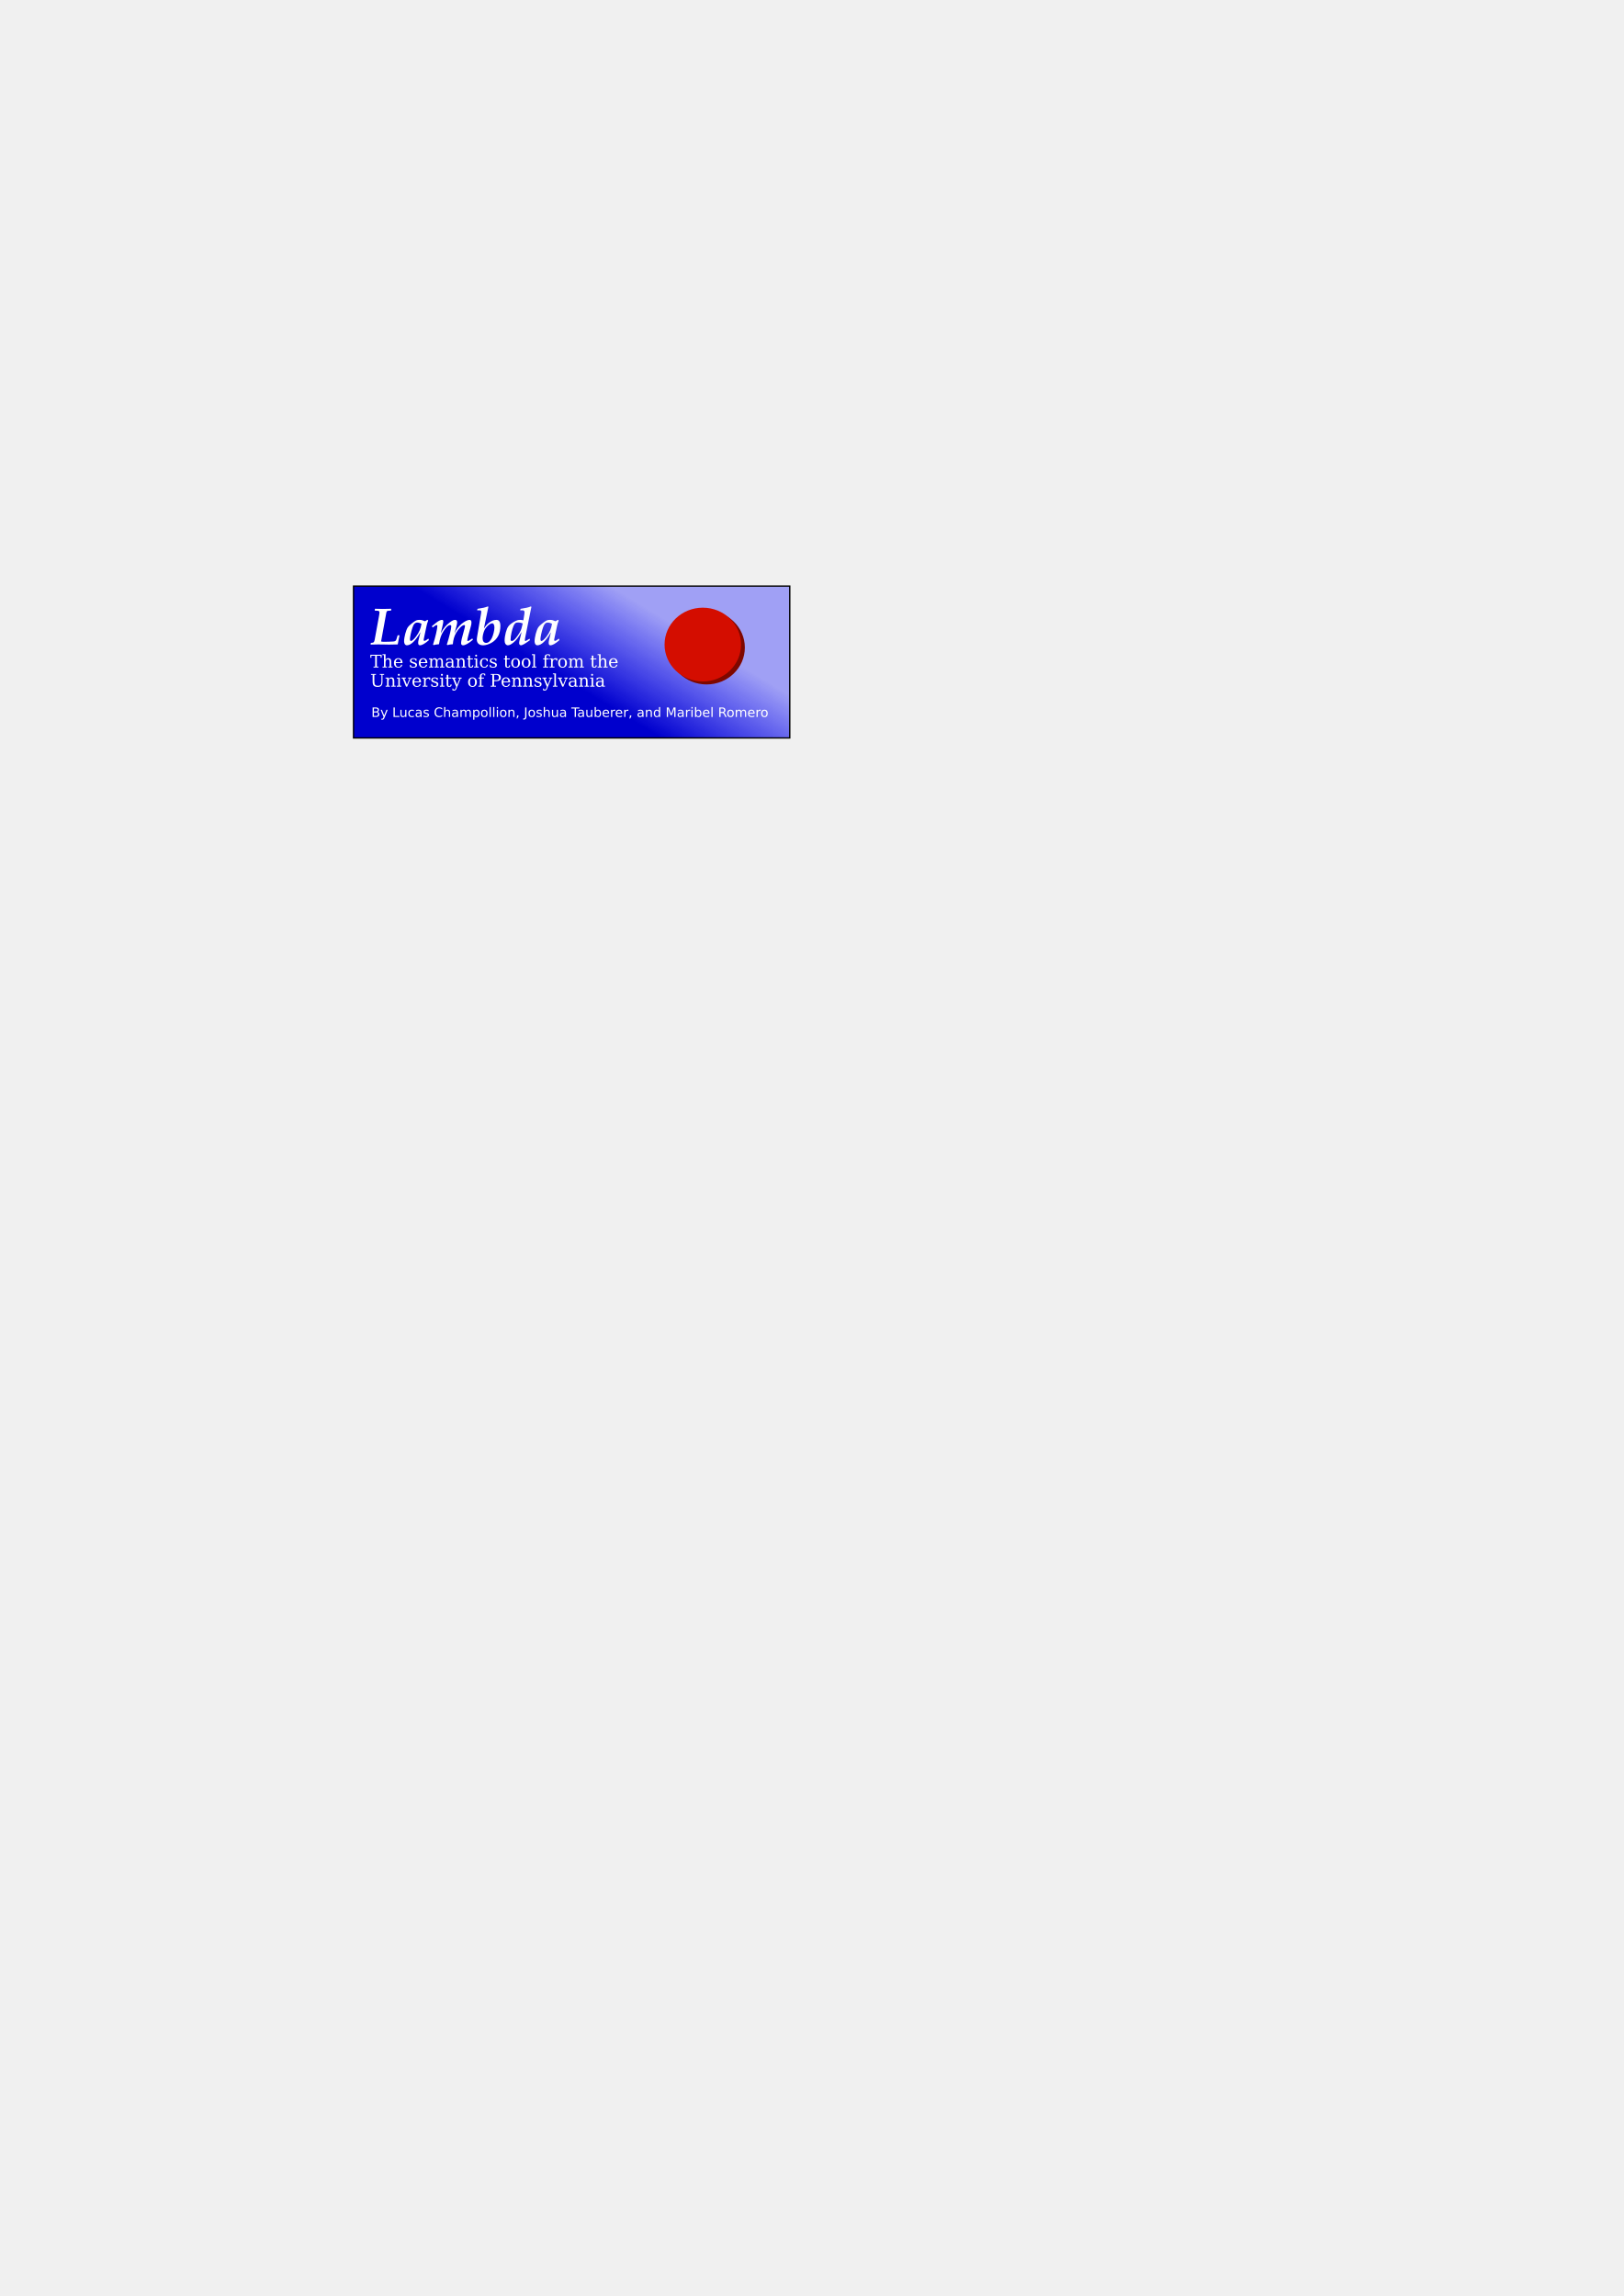
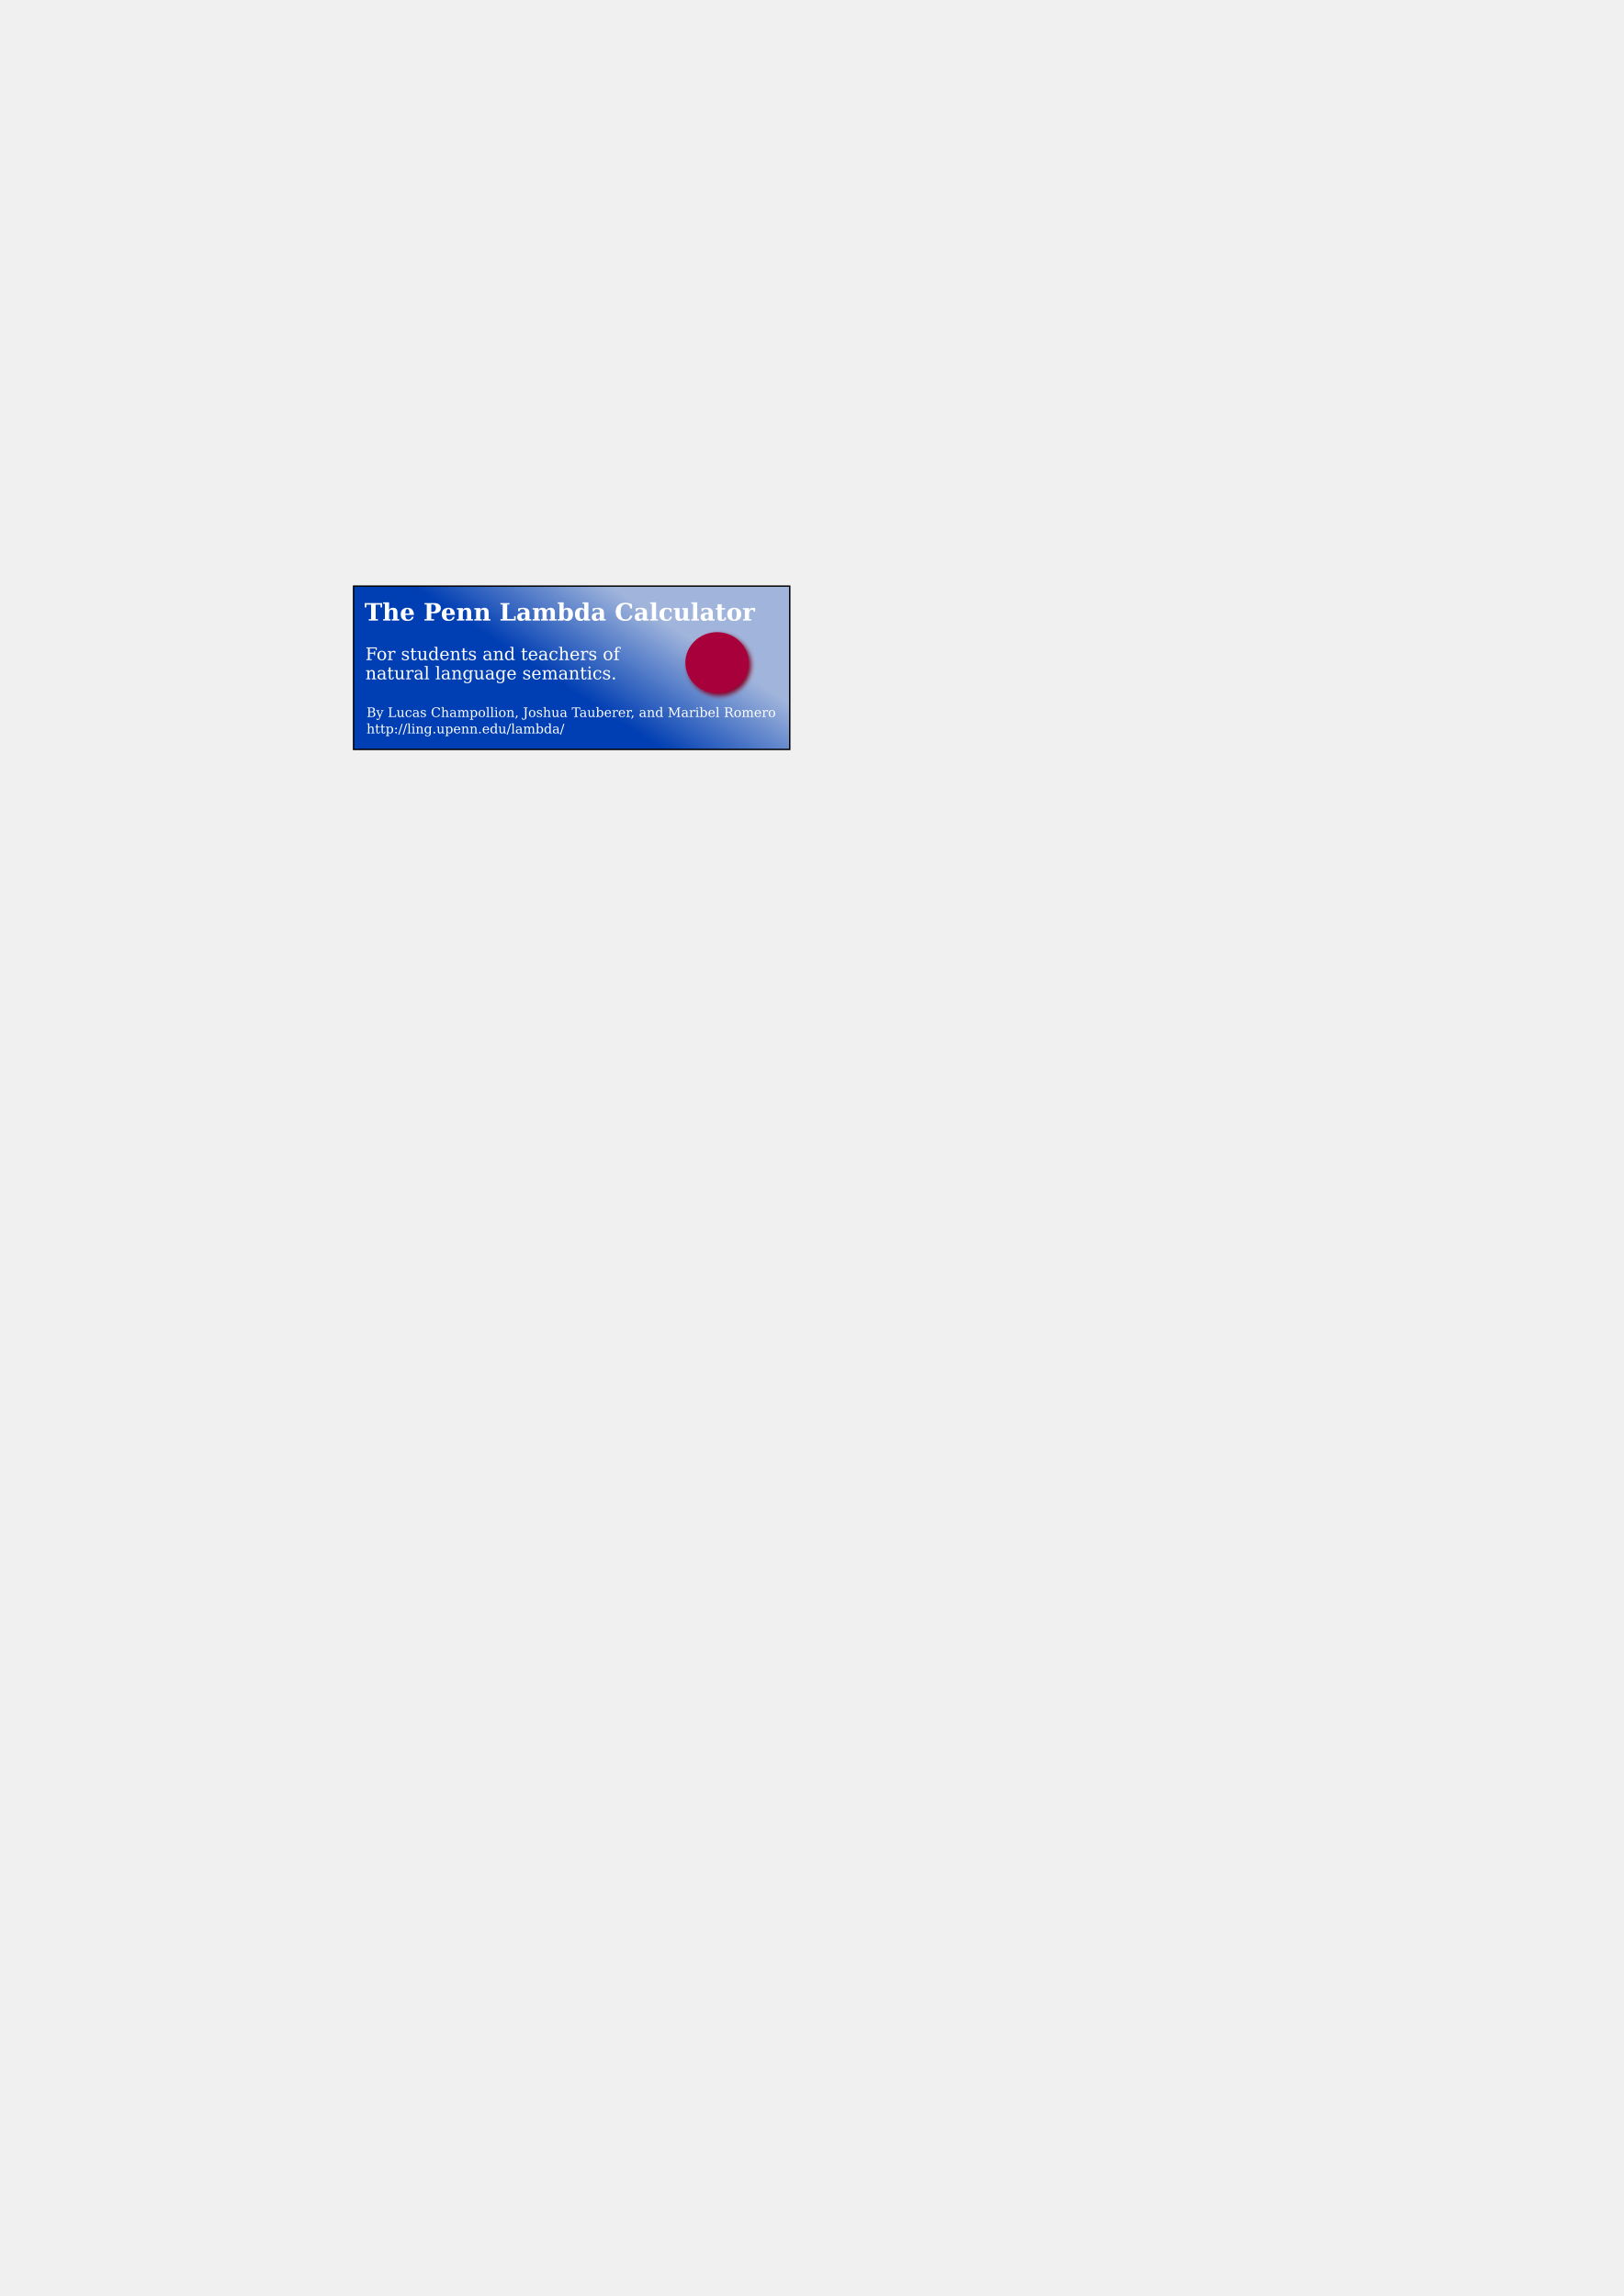
<svg xmlns="http://www.w3.org/2000/svg" xmlns:xlink="http://www.w3.org/1999/xlink" width="744.094" height="1052.362" id="svg2">
  <defs id="defs4">
+     <filter id="filter3495">
+       <feGaussianBlur stdDeviation="0.094" id="feGaussianBlur3497" />
+     </filter>
+     <filter id="filter3511">
+       <feGaussianBlur stdDeviation="0.377" id="feGaussianBlur3513" />
+     </filter>
+     <filter id="filter3519">
+       <feGaussianBlur stdDeviation="0.174" id="feGaussianBlur3521" />
+     </filter>
+     <filter id="filter3327">
+       <feGaussianBlur stdDeviation="1.263" id="feGaussianBlur3329" />
+     </filter>
    <linearGradient id="linearGradient2227">
-       <stop style="stop-color:#0000cd;stop-opacity:1;" offset="0" id="stop2229" />
-       <stop style="stop-color:#0000ff;stop-opacity:0.333;" offset="1" id="stop2231" />
+       <stop style="stop-color:#003eb3;stop-opacity:1;" offset="0" id="stop2229" />
+       <stop style="stop-color:#003eb3;stop-opacity:0.33;" offset="1" id="stop2231" />
    </linearGradient>
-     <linearGradient xlink:href="#linearGradient2227" id="linearGradient2333" x1="295.817" y1="333.773" x2="320.462" y2="293.321" gradientUnits="userSpaceOnUse" />
+     <linearGradient xlink:href="#linearGradient2227" id="linearGradient2333" x1="295.817" y1="333.773" x2="320.462" y2="293.321" gradientUnits="userSpaceOnUse" gradientTransform="matrix(0.999888,0,0,1.075487,2.9361525e-2,-20.26701)" />
  </defs>
  <g id="layer1">
-     <rect style="opacity:1;fill:url(#linearGradient2333);fill-opacity:1.0;stroke:#000000;stroke-width:0.606;stroke-miterlimit:4;stroke-dasharray:none;stroke-opacity:1" id="rect1352" width="199.917" height="69.601" x="162.013" y="268.633" />
-     <g id="g1336" transform="matrix(1.208487,0,0,1.208487,142.9813,-63.84425)">
-       <path transform="matrix(0.818182,0,0,0.818182,27.79402,54.79422)" d="M 166.648 297.781 A 17.722 17.1 0 1 1  131.204,297.781 A 17.722 17.1 0 1 1  166.648 297.781 z" id="path2190" style="opacity:1;fill:#7e0700;fill-opacity:1;stroke:none;stroke-width:0.596;stroke-miterlimit:4;stroke-dasharray:none;stroke-opacity:1" />
-       <path transform="matrix(0.818182,0,0,0.818182,26.34264,53.65479)" d="M 166.648 297.781 A 17.722 17.1 0 1 1  131.204,297.781 A 17.722 17.1 0 1 1  166.648 297.781 z" id="path1315" style="opacity:1;fill:#d40d00;fill-opacity:1;stroke:none;stroke-width:0.596;stroke-miterlimit:4;stroke-dasharray:none;stroke-opacity:1" />
-       <flowRoot style="fill:#b00017;fill-opacity:1" transform="translate(109.1161,19.6355)" id="flowRoot3065" xml:space="preserve">
+     <rect style="opacity:1;fill:url(#linearGradient2333);fill-opacity:1;stroke:#000000;stroke-width:0.628;stroke-miterlimit:4;stroke-dasharray:none;stroke-opacity:1" id="rect1352" width="199.894" height="74.855" x="162.024" y="268.644" />
+     <text xml:space="preserve" style="font-size:24px;font-style:italic;font-variant:normal;font-weight:bold;font-stretch:normal;text-align:start;line-height:125%;writing-mode:lr-tb;text-anchor:start;fill:#ffffff;fill-opacity:1;stroke:none;stroke-width:1px;stroke-linecap:butt;stroke-linejoin:miter;stroke-opacity:1;font-family:URW Palladio L" x="167.017" y="284.432" id="text1322">
+       <tspan id="tspan1324" x="167.017" y="284.432" style="font-size:11px;font-style:normal;font-variant:normal;font-weight:bold;font-stretch:normal;text-align:start;line-height:125%;writing-mode:lr-tb;text-anchor:start;fill:#ffffff;fill-opacity:1;font-family:Bitstream Vera Serif">The Penn Lambda Calculator</tspan>
+     </text>
+     <text xml:space="preserve" style="font-size:8px;font-style:normal;font-variant:normal;font-weight:normal;font-stretch:normal;text-align:start;line-height:110%;writing-mode:lr-tb;text-anchor:start;fill:#ffffff;fill-opacity:1;stroke:none;stroke-width:1px;stroke-linecap:butt;stroke-linejoin:miter;stroke-opacity:1;font-family:Bitstream Vera Serif" x="167.444" y="302.555" id="text1326">
+       <tspan x="167.444" y="302.555" id="tspan1330" style="font-size:8px;font-style:normal;font-variant:normal;font-weight:normal;font-stretch:normal;text-align:start;line-height:110%;writing-mode:lr-tb;text-anchor:start;fill:#ffffff;fill-opacity:1;font-family:Bitstream Vera Serif">For students and teachers of</tspan>
+       <tspan x="167.444" y="311.355" style="font-size:8px;font-style:normal;font-variant:normal;font-weight:normal;font-stretch:normal;text-align:start;line-height:110%;writing-mode:lr-tb;text-anchor:start;fill:#ffffff;fill-opacity:1;font-family:Bitstream Vera Serif" id="tspan3601">natural language semantics.</tspan>
+     </text>
+     <text xml:space="preserve" style="font-size:6px;font-style:normal;font-variant:normal;font-weight:normal;font-stretch:normal;text-align:start;line-height:125%;writing-mode:lr-tb;text-anchor:start;fill:#ffffff;fill-opacity:1;stroke:none;stroke-width:1px;stroke-linecap:butt;stroke-linejoin:miter;stroke-opacity:1;font-family:Bitstream Vera Sans" x="167.967" y="328.626" id="text2309">
+       <tspan id="tspan2311" x="167.967" y="328.626" style="font-size:6px;font-style:normal;font-variant:normal;font-weight:normal;font-stretch:normal;text-align:start;line-height:125%;writing-mode:lr-tb;text-anchor:start;fill:#ffffff;fill-opacity:1;font-family:Bitstream Vera Serif">By Lucas Champollion, Joshua Tauberer, and Maribel Romero</tspan>
+       <tspan x="167.967" y="336.126" style="font-size:6px;font-style:normal;font-variant:normal;font-weight:normal;font-stretch:normal;text-align:start;line-height:125%;writing-mode:lr-tb;text-anchor:start;fill:#ffffff;fill-opacity:1;font-family:Bitstream Vera Serif" id="tspan3635">http://ling.upenn.edu/lambda/</tspan>
+     </text>
+     <g id="g3622" transform="translate(-65.07478,25.96407)">
+       <rect ry="5.051" rx="5.047" y="261.201" x="376.289" height="34.598" width="35.355" id="rect3523" style="opacity:0.675;fill:#003eb3;fill-opacity:0;stroke:none;stroke-width:0.747;stroke-linecap:butt;stroke-linejoin:miter;stroke-miterlimit:4;stroke-dasharray:none;stroke-dashoffset:0;stroke-opacity:1" />
+       <path transform="matrix(0.818182,0,0,0.818182,272.889,35.28388)" d="M 166.648 297.781 A 17.722 17.1 0 1 1  131.204,297.781 A 17.722 17.1 0 1 1  166.648 297.781 z" id="path2190" style="opacity:1;fill:#840023;fill-opacity:1;stroke:none;stroke-width:0.596;stroke-miterlimit:4;stroke-dasharray:none;stroke-opacity:1;filter:url(#filter3327)" />
+       <path transform="matrix(0.818182,0,0,0.818182,271.8164,34.14445)" d="M 166.648 297.781 A 17.722 17.1 0 1 1  131.204,297.781 A 17.722 17.1 0 1 1  166.648 297.781 z" id="path1315" style="opacity:1;fill:#a8003a;fill-opacity:1;stroke:none;stroke-width:0.596;stroke-miterlimit:4;stroke-dasharray:none;stroke-opacity:1;filter:url(#filter3519)" />
+       <flowRoot style="fill:#840023;fill-opacity:1;filter:url(#filter3511)" transform="translate(353.706,-1.1092392e-3)" id="flowRoot3065" xml:space="preserve">
        <flowRegion id="flowRegion3067">
-           <rect style="fill:#b00017;fill-opacity:1" y="258.076" x="34.286" height="197.143" width="340" id="rect3069" />
+           <rect style="fill:#840023;fill-opacity:1" y="258.076" x="34.286" height="197.143" width="340" id="rect3069" />
        </flowRegion>
-         <flowPara style="font-size:32px;font-style:normal;font-variant:normal;font-weight:normal;font-stretch:normal;text-align:start;line-height:125%;writing-mode:lr-tb;text-anchor:start;fill:#b00017;fill-opacity:1;font-family:Times New Roman" id="flowPara3071">λ</flowPara>
+         <flowPara style="font-size:32px;font-style:normal;font-variant:normal;font-weight:normal;font-stretch:normal;text-align:start;line-height:125%;writing-mode:lr-tb;text-anchor:start;fill:#840023;fill-opacity:1;font-family:Times New Roman" id="flowPara3071">λ</flowPara>
      </flowRoot>
-       <flowRoot transform="translate(106.9534,18.65465)" id="flowRoot1307" xml:space="preserve">
+       <flowRoot style="filter:url(#filter3495)" transform="translate(352.4272,-0.8556902)" id="flowRoot1307" xml:space="preserve">
        <flowRegion id="flowRegion1309">
          <rect y="258.076" x="34.286" height="197.143" width="340" id="rect1311" />
        </flowRegion>
        <flowPara style="font-size:32px;font-style:normal;font-variant:normal;font-weight:normal;font-stretch:normal;text-align:start;line-height:125%;writing-mode:lr-tb;text-anchor:start;fill:#ffffff;fill-opacity:1;font-family:Times New Roman" id="flowPara1313">λ</flowPara>
      </flowRoot>
    </g>
-     <text xml:space="preserve" style="font-size:24px;font-style:italic;font-variant:normal;font-weight:bold;font-stretch:normal;text-align:start;line-height:125%;writing-mode:lr-tb;text-anchor:start;fill:#ffffff;fill-opacity:1;stroke:none;stroke-width:1px;stroke-linecap:butt;stroke-linejoin:miter;stroke-opacity:1;font-family:URW Palladio L" x="169.215" y="295.365" id="text1322">
-       <tspan id="tspan1324" x="169.215" y="295.365" style="font-size:24px;font-style:italic;font-variant:normal;font-weight:bold;font-stretch:normal;text-align:start;line-height:125%;writing-mode:lr-tb;text-anchor:start;font-family:URW Palladio L;fill:#ffffff;fill-opacity:1">Lambda</tspan>
-     </text>
-     <text xml:space="preserve" style="font-size:8;font-style:normal;font-weight:normal;line-height:110%;fill:#ffffff;fill-opacity:1;stroke:none;stroke-width:1px;stroke-linecap:butt;stroke-linejoin:miter;stroke-opacity:1;font-family:Bitstream Vera Serif;font-stretch:normal;font-variant:normal;text-anchor:start;text-align:start;writing-mode:lr" x="169.643" y="305.934" id="text1326">
-       <tspan x="169.643" y="305.934" id="tspan1332" style="font-size:8;font-style:normal;font-variant:normal;font-weight:normal;font-stretch:normal;text-align:start;line-height:110%;writing-mode:lr;text-anchor:start;font-family:Bitstream Vera Serif;fill:#ffffff;fill-opacity:1">The semantics tool from the</tspan>
-       <tspan x="169.643" y="314.734" id="tspan1330" style="font-size:8;font-style:normal;font-variant:normal;font-weight:normal;font-stretch:normal;text-align:start;line-height:110%;writing-mode:lr;text-anchor:start;font-family:Bitstream Vera Serif;fill:#ffffff;fill-opacity:1">University of Pennsylvania</tspan>
-     </text>
-     <text xml:space="preserve" style="font-size:6;font-style:normal;font-variant:normal;font-weight:normal;font-stretch:normal;text-align:start;line-height:125%;writing-mode:lr;text-anchor:start;fill:#ffffff;fill-opacity:1;stroke:none;stroke-width:1px;stroke-linecap:butt;stroke-linejoin:miter;stroke-opacity:1;font-family:Bitstream Vera Sans" x="170.165" y="328.626" id="text2309">
-       <tspan id="tspan2311" x="170.165" y="328.626" style="font-size:6;font-style:normal;font-variant:normal;font-weight:normal;font-stretch:normal;text-align:start;line-height:125%;writing-mode:lr;text-anchor:start;font-family:Bitstream Vera Sans;fill:#ffffff;fill-opacity:1">By Lucas Champollion, Joshua Tauberer, and Maribel Romero</tspan>
-     </text>
  </g>
</svg>
